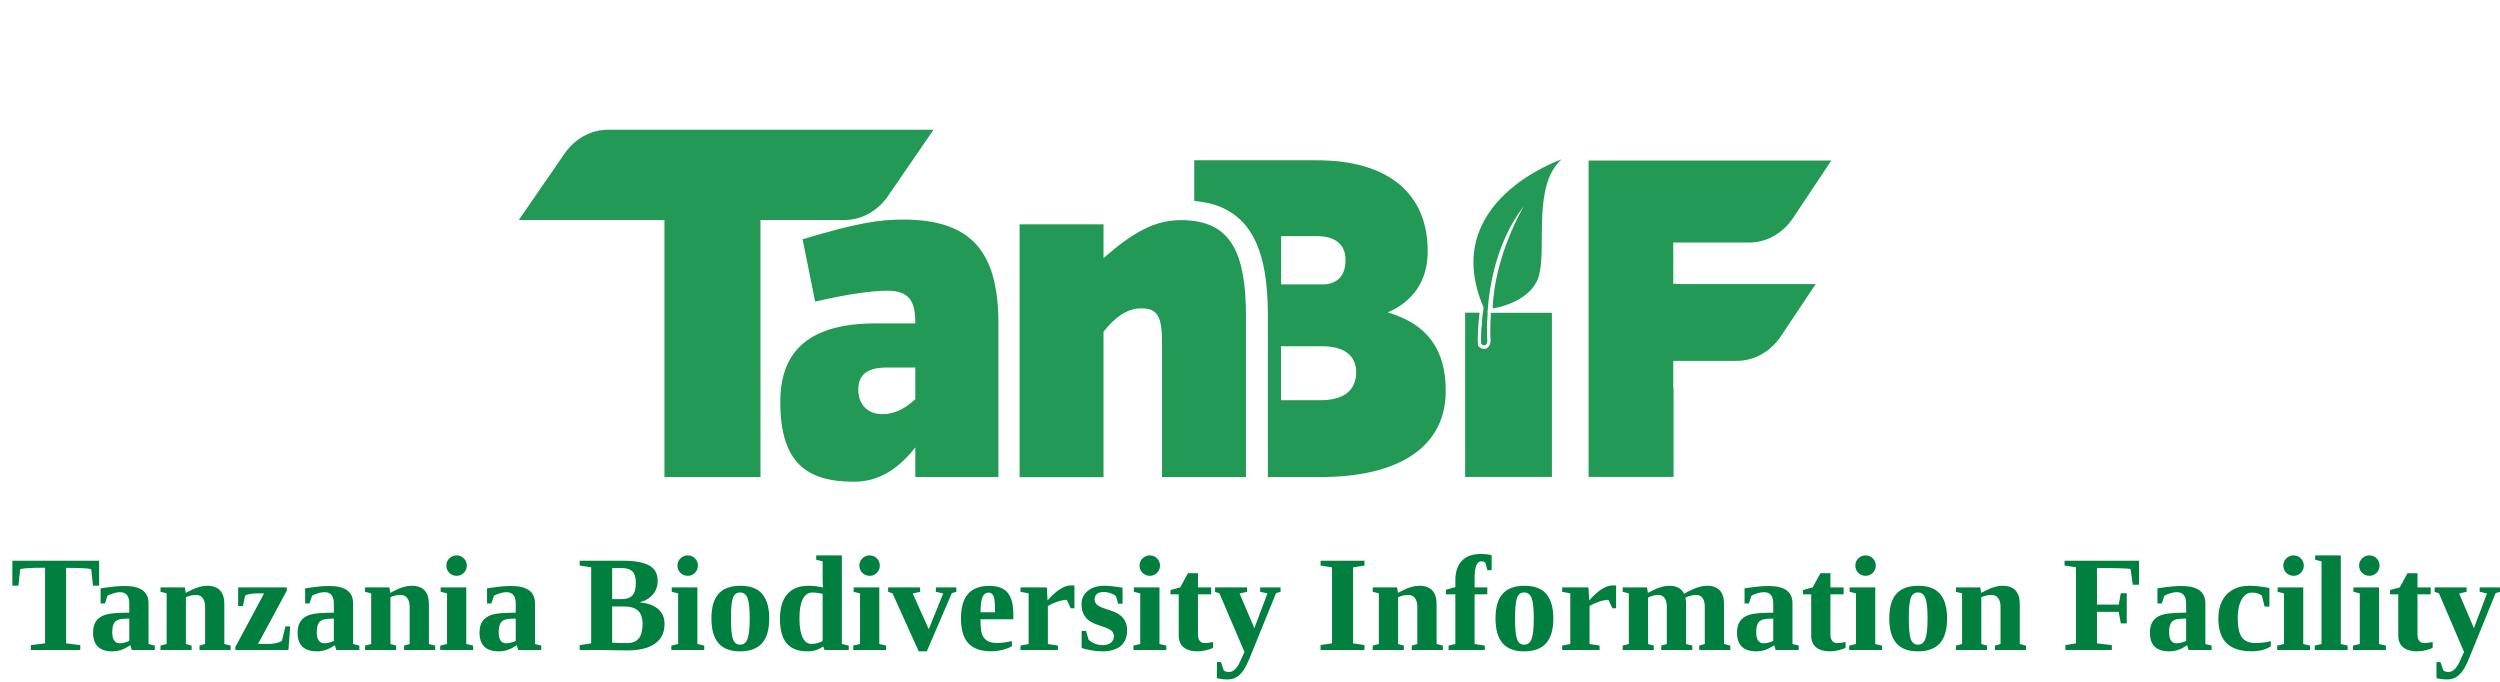
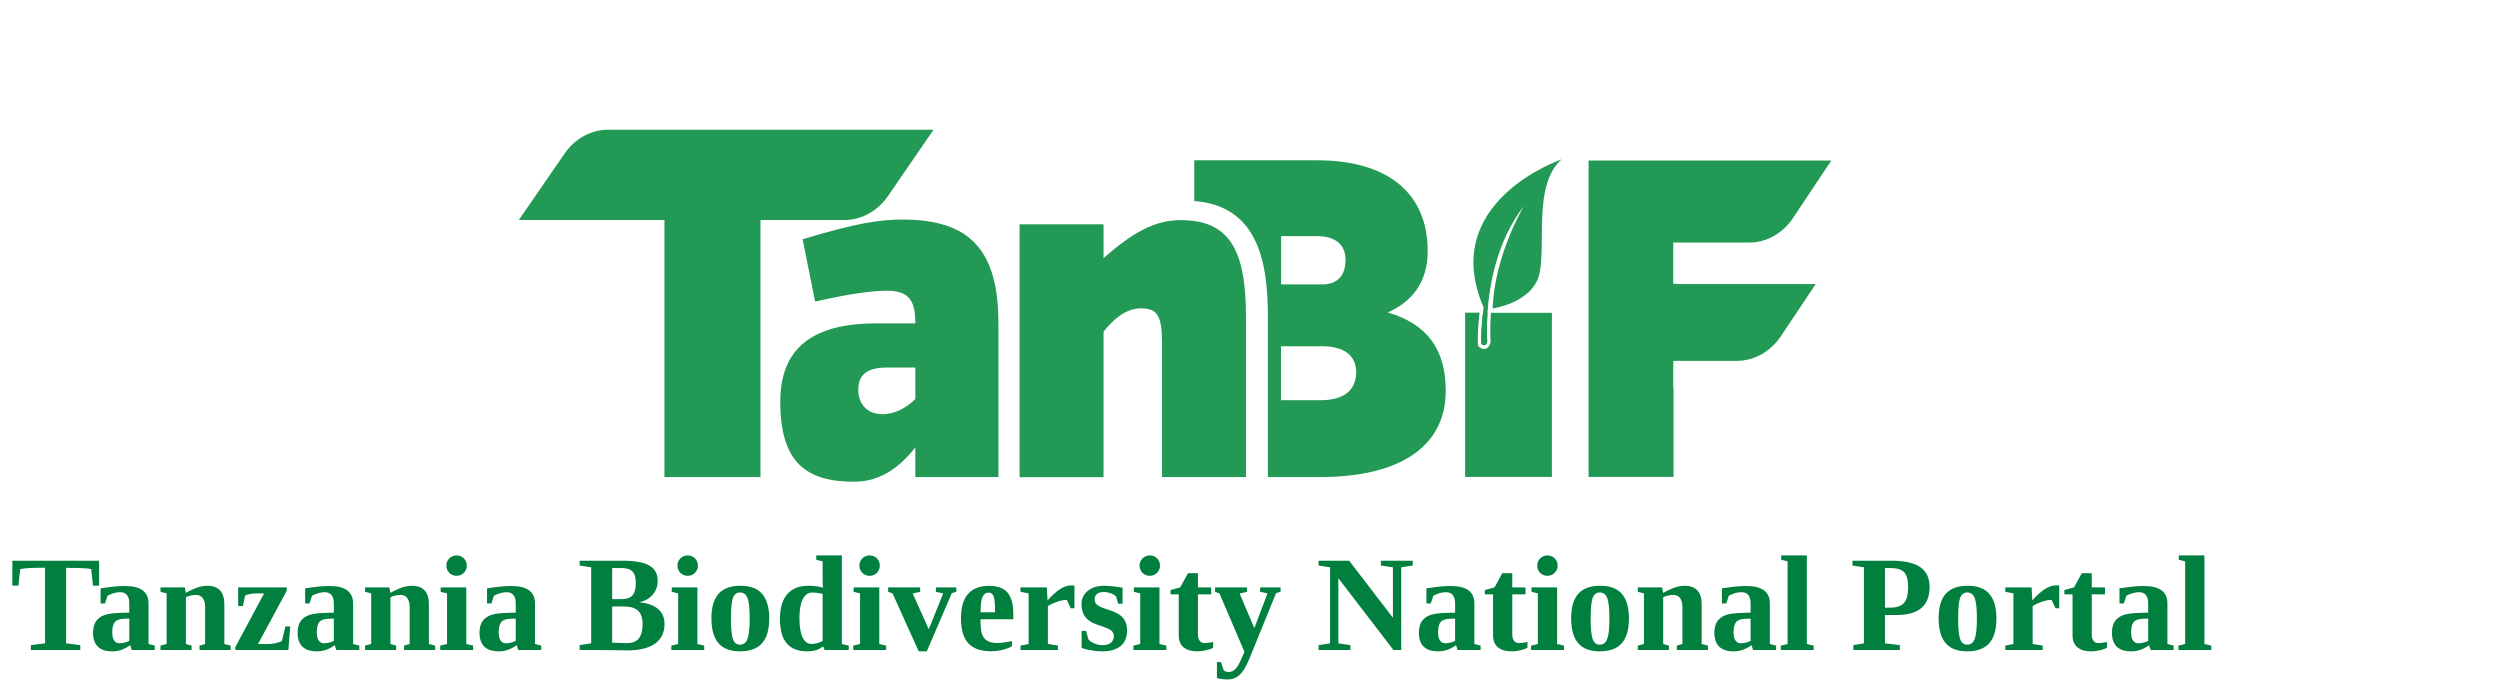
<svg xmlns="http://www.w3.org/2000/svg" width="1100" height="300">
  <g>
    <rect fill="none" id="canvas_background" height="302" width="1102" y="-1" x="-1" />
    <g display="none" overflow="visible" y="0" x="0" height="100%" width="100%" id="canvasGrid">
      <rect fill="url(#gridpattern)" stroke-width="0" y="0" x="0" height="100%" width="100%" />
    </g>
  </g>
  <g>
    <style transform="matrix(0.01085069,0,0,0.01085069,0,0) " type="text/css">.st0{fill:#229954;}
	.st1{font-family:'Gentona-Bold';}
	.st2{font-size:60px;}
	.st3{letter-spacing:7.1;}
	.st4{letter-spacing:8;}
	.st5{fill:#229954;}
	.st6{fill:url(#SVGID_1_);}</style>
    <linearGradient stroke="null" transform="translate(-7.275957614183426e-12,1.947916) translate(10.8982,-11.68749) translate(-2.179639,0) translate(-21.79639,-44.80206) translate(396.6943,-56.48955) translate(-7.275957614183426e-12,1.947916) translate(2.179639,107.1354) translate(-1457.13,36.58267) translate(26089.576,0) translate(0,18109.828) " y2="137.342" x2="1010.47" y1="263.327" x1="960.751" gradientUnits="userSpaceOnUse" id="svg_5">
      <stop stroke="null" stop-color="#229954" offset="0.256" />
      <stop stroke="null" stop-color="#FFFFFF" offset="1" />
    </linearGradient>
    <path stroke="null" id="svg_21" d="m649.1,41.116c-12.709,11.243 -6.698,38.041 -9.818,50.618c-3.074,12.578 -20.508,14.99 -20.508,14.99c0.78,-23.256 13.397,-44.406 13.764,-45.074c-11.837,15.196 -15.232,34.55 -16.058,47.025c-0.505,7.547 -0.092,12.578 -0.092,12.578c-0.551,2.926 -2.569,1.129 -2.569,1.129c-0.321,-3.286 0.321,-10.062 0.688,-13.707c0.138,-1.437 0.275,-2.413 0.275,-2.413c-20.003,-46.306 33.584,-64.89 34.318,-65.147z" class="st6" />
-     <text font-weight="bold" stroke="#000" xml:space="preserve" text-anchor="start" font-family="'Times New Roman', Times, serif" font-size="60" id="svg_24" y="286" x="4.5" stroke-width="0" fill="#007f3f">Tanzania Biodiversity Information Facility</text>
+     <text font-weight="bold" stroke="#000" xml:space="preserve" text-anchor="start" font-family="'Times New Roman', Times, serif" font-size="60" id="svg_24" y="286" x="4.5" stroke-width="0" fill="#007f3f">Tanzania Biodiversity National Portal</text>
    <g id="svg_25">
      <path stroke="null" id="svg_15" d="m410.77,57.076l-20.049,29.159c-4.588,6.674 -11.699,10.575 -19.223,10.575l-36.887,0l0,113.095l-42.255,0l0,-113.095l-64.093,0l20.095,-29.159c4.588,-6.674 11.699,-10.575 19.223,-10.575l143.189,0z" class="st0" />
      <path stroke="null" id="svg_16" d="m353.146,105.282c24.087,-7.29 34.088,-8.676 44.09,-8.676c29.592,0 42.071,13.502 42.071,45.69l0,67.611l-36.566,0l0,-13.04c-7.57,9.6 -16.149,15.093 -26.931,15.093c-20.6,0 -32.482,-8.009 -32.482,-35.166c0,-23.512 14.085,-34.498 42.071,-34.498l17.342,0c0,-9.6 -2.432,-14.374 -12.433,-14.374c-7.157,0 -17.755,1.591 -31.657,4.774l-5.505,-27.414zm37.346,56.419c-8.166,0 -12.846,2.516 -12.846,9.805c0,6.622 4.267,10.729 10.598,10.729c5.918,0 10.598,-2.978 14.498,-6.622l0,-13.912l-12.25,0z" class="st0" />
      <path stroke="null" id="svg_17" d="m610.619,137.47c10.827,-4.774 17.572,-13.502 17.572,-26.952c0,-25.566 -17.572,-39.991 -48.77,-39.991l-53.954,0l0,17.917c13.167,1.027 21.104,7.033 25.784,15.452c3.395,6.058 5.093,13.399 5.918,20.945c0.505,4.723 0.688,9.549 0.688,14.22l0,70.845l22.94,0c35.51,0 55.33,-13.707 55.33,-37.938c0,-18.481 -8.396,-29.467 -25.509,-34.498zm-46.98,-33.574l15.737,0c8.166,0 12.663,3.645 12.663,10.524c0,6.879 -3.67,10.729 -10.185,10.729l-18.168,0l0,-21.253l-0.046,0zm0,48.462l18.168,0c9.589,0 14.911,4.107 14.911,11.397c0,8.009 -5.505,12.321 -15.507,12.321l-17.572,0l0,-23.718z" class="st0" />
      <path stroke="null" id="svg_18" d="m654.48,137.624l-1.973,0c-0.367,3.645 -1.009,10.421 -0.688,13.707c0,0 2.019,1.797 2.569,-1.129c0,0 -0.413,-4.98 0.092,-12.578zm1.514,0c-0.505,7.341 -0.138,12.321 -0.138,12.424l0,0.257l-0.046,0.257c-0.551,2.772 -2.248,2.978 -2.799,2.978c-1.101,0 -2.019,-0.77 -2.156,-0.873l-0.505,-0.462l-0.046,-0.719c-0.321,-3.388 0.275,-10.165 0.688,-13.912l-6.331,0l0,72.282l38.171,0l0,-72.231l-26.839,0z" class="st0" />
      <path stroke="null" id="svg_19" d="m523.449,97.016c-1.285,-0.103 -2.615,-0.154 -3.991,-0.154c0,0 0,0 0,0c-11.24,0 -20.829,5.236 -33.905,16.685l0,-14.836l-36.933,0l0,111.247l36.933,0l0,-64.017c4.909,-6.16 10.185,-10.267 16.562,-10.267c7.341,0 9.176,3.645 9.176,15.298l0,58.935l36.933,0l0,-70.845c0,-28.081 -6.928,-40.505 -24.775,-42.045z" class="st0" />
      <path stroke="null" id="svg_20" d="m687.1,70.116c-12.709,11.243 -6.698,38.041 -9.818,50.618c-3.074,12.578 -20.508,14.99 -20.508,14.99c0.78,-23.256 13.397,-44.406 13.764,-45.074c-11.837,15.196 -15.232,34.55 -16.058,47.025c-0.505,7.547 -0.092,12.578 -0.092,12.578c-0.551,2.926 -2.569,1.129 -2.569,1.129c-0.321,-3.286 0.321,-10.062 0.688,-13.707c0.138,-1.437 0.275,-2.413 0.275,-2.413c-20.003,-46.306 33.584,-64.89 34.318,-65.147z" class="st5" />
      <path stroke="null" id="svg_22" d="m737.695,124.841l-1.468,0l0,-18.122l33.4,0c7.662,0 14.865,-4.056 19.407,-10.935l16.746,-25.155l-106.807,0l0,139.226l37.392,0l0,-39.119l-0.138,0l0,-11.962l27.986,0c7.662,0 14.819,-4.056 19.407,-10.883l15.278,-22.896l-61.203,0l0,-0.154z" class="st0" />
    </g>
  </g>
</svg>
